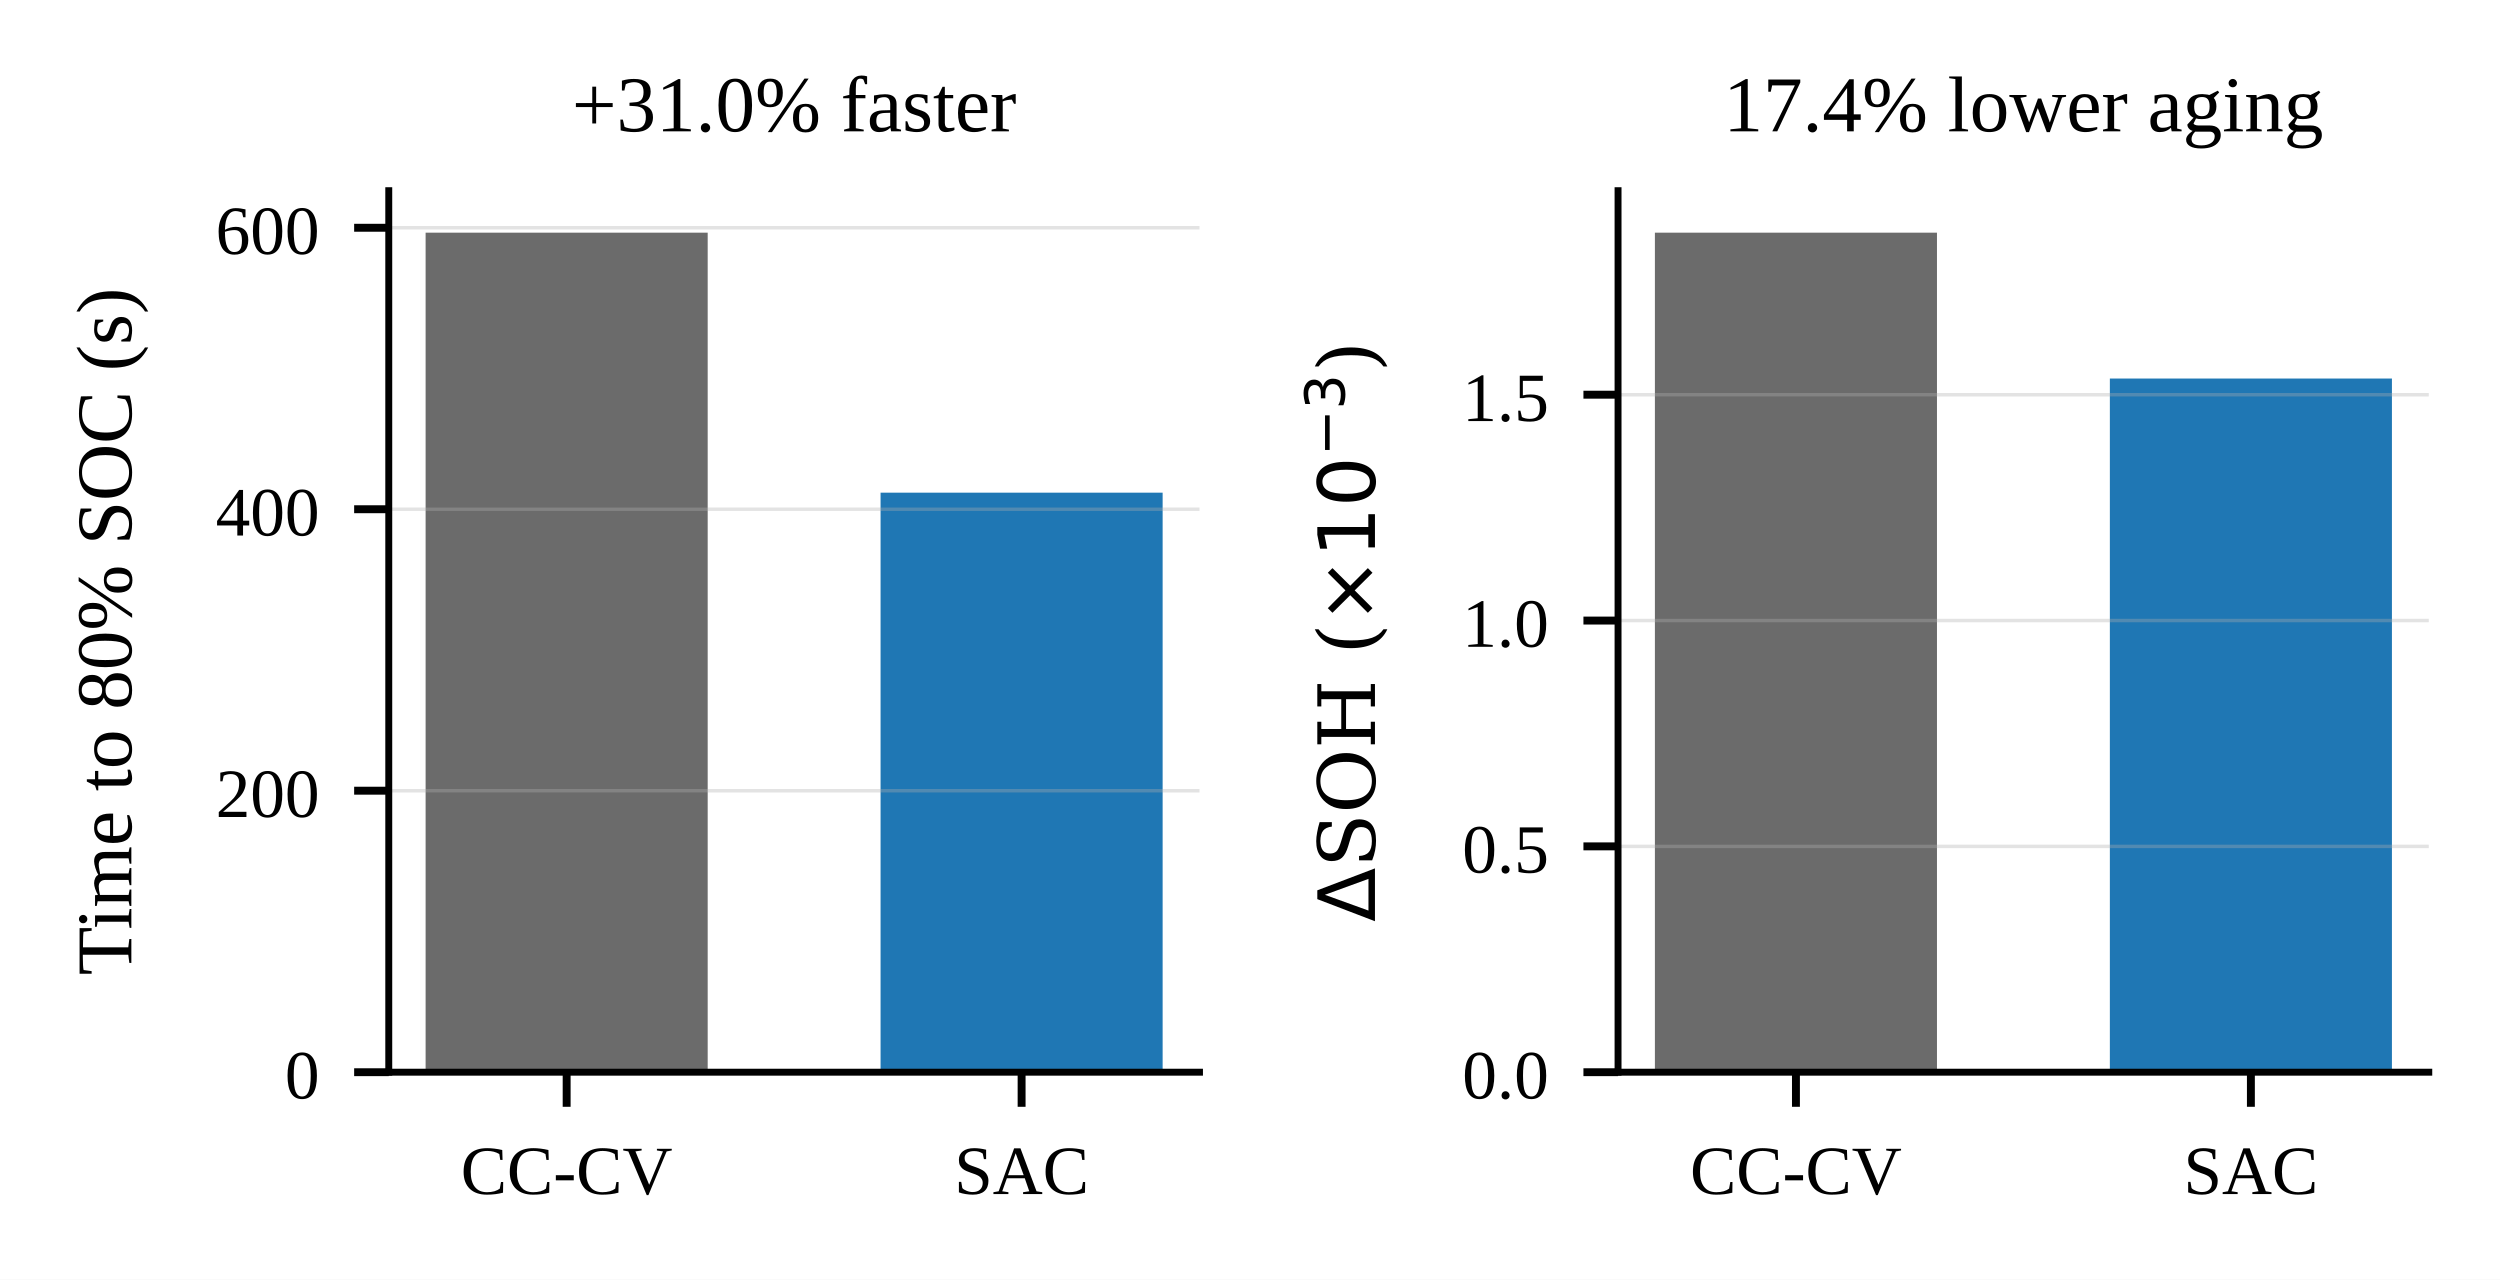
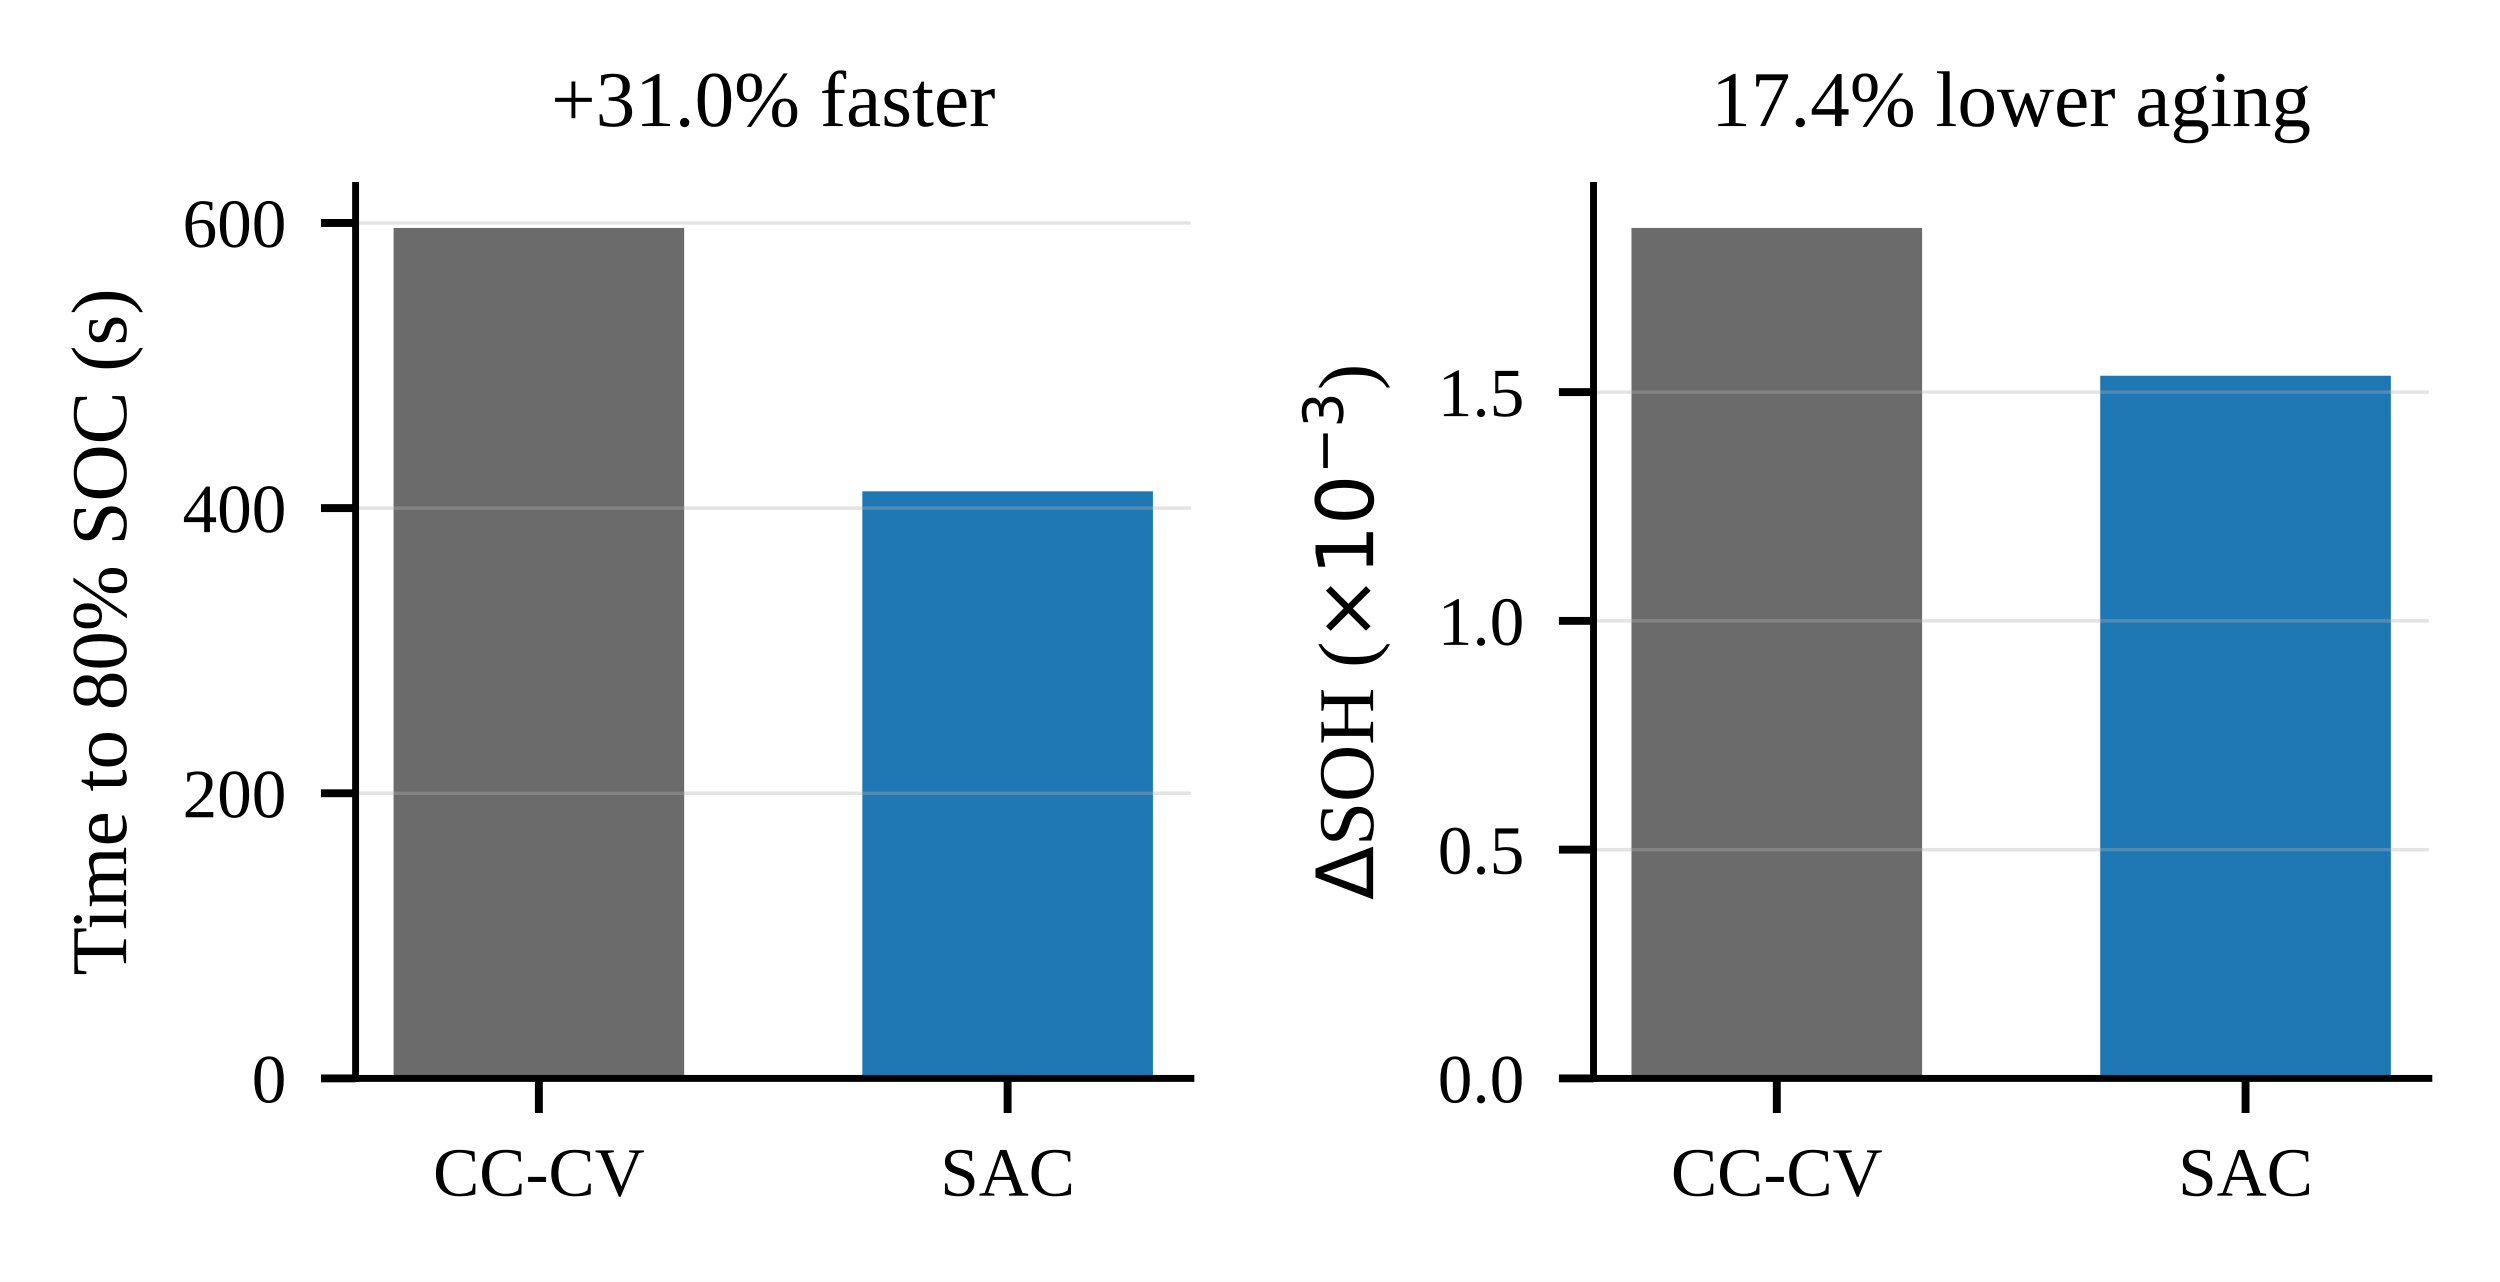
- <svg xmlns="http://www.w3.org/2000/svg" xmlns:xlink="http://www.w3.org/1999/xlink" width="252.749pt" height="129.373pt" viewBox="0 0 252.749 129.373" version="1.1">
+ <svg xmlns="http://www.w3.org/2000/svg" xmlns:xlink="http://www.w3.org/1999/xlink" width="252.861pt" height="129.633pt" viewBox="0 0 252.861 129.633" version="1.1">
  <defs>
    <style type="text/css">*{stroke-linejoin: round; stroke-linecap: butt}</style>
  </defs>
  <g id="figure_1">
    <g id="patch_1">
-       <path d="M 0 129.373  L 252.749 129.373  L 252.749 0  L 0 0  z " style="fill: #ffffff" />
+       <path d="M 0 129.633  L 252.861 129.633  L 252.861 0  L 0 0  z " style="fill: #ffffff" />
    </g>
    <g id="axes_1">
      <g id="patch_2">
-         <path d="M 39.304 108.399  L 121.268 108.399  L 121.268 19.279  L 39.304 19.279  z " style="fill: #ffffff" />
+         <path d="M 35.966 109.075  L 120.453 109.075  L 120.453 18.755  L 35.966 18.755  z " style="fill: #ffffff" />
      </g>
      <g id="patch_3">
-         <path d="M 43.029 108.399  L 71.547 108.399  L 71.547 23.523  L 43.029 23.523  z " clip-path="url(#p84975bb696)" style="fill: #6b6b6b" />
+         <path d="M 39.807 109.075  L 69.201 109.075  L 69.201 23.056  L 39.807 23.056  z " clip-path="url(#pf4de637b45)" style="fill: #6b6b6b" />
      </g>
      <g id="patch_4">
-         <path d="M 89.025 108.399  L 117.542 108.399  L 117.542 49.811  L 89.025 49.811  z " clip-path="url(#p84975bb696)" style="fill: #1f77b4" />
+         <path d="M 87.217 109.075  L 116.612 109.075  L 116.612 49.698  L 87.217 49.698  z " clip-path="url(#pf4de637b45)" style="fill: #1f77b4" />
      </g>
      <g id="matplotlib.axis_1">
        <g id="xtick_1">
          <g id="line2d_1">
            <defs>
-               <path id="m64056d7fd9" d="M 0 0  L 0 3.5  " style="stroke: #000000; stroke-width: 0.8" />
+               <path id="m525f89bf6e" d="M 0 0  L 0 3.5  " style="stroke: #000000; stroke-width: 0.8" />
            </defs>
            <g>
-               <use xlink:href="#m64056d7fd9" x="57.288" y="108.399" style="stroke: #000000; stroke-width: 0.8" />
+               <use xlink:href="#m525f89bf6e" x="54.504" y="109.075" style="stroke: #000000; stroke-width: 0.8" />
            </g>
          </g>
          <g id="text_1">
-             <text style="font-size: 7px; font-family: 'Times New Roman', 'DejaVu Serif', 'Times', serif; text-anchor: middle" x="57.288" y="120.718" transform="rotate(-0 57.28808 120.7177)">CC-CV</text>
+             <text style="font-size: 7px; font-family: 'Times New Roman', 'DejaVu Serif', 'Times', serif; text-anchor: middle" x="54.504" y="120.936" transform="rotate(-0 54.50392 120.9356)">CC-CV</text>
          </g>
        </g>
        <g id="xtick_2">
          <g id="line2d_2">
            <g>
-               <use xlink:href="#m64056d7fd9" x="103.284" y="108.399" style="stroke: #000000; stroke-width: 0.8" />
+               <use xlink:href="#m525f89bf6e" x="101.915" y="109.075" style="stroke: #000000; stroke-width: 0.8" />
            </g>
          </g>
          <g id="text_2">
-             <text style="font-size: 7px; font-family: 'Times New Roman', 'DejaVu Serif', 'Times', serif; text-anchor: middle" x="103.284" y="120.718" transform="rotate(-0 103.2838 120.7177)">SAC</text>
+             <text style="font-size: 7px; font-family: 'Times New Roman', 'DejaVu Serif', 'Times', serif; text-anchor: middle" x="101.915" y="120.936" transform="rotate(-0 101.9148 120.9356)">SAC</text>
          </g>
        </g>
      </g>
      <g id="matplotlib.axis_2">
        <g id="ytick_1">
          <g id="line2d_3">
-             <path d="M 39.304 108.399  L 121.268 108.399  " clip-path="url(#p84975bb696)" style="fill: none; stroke: #b0b0b0; stroke-opacity: 0.35; stroke-width: 0.35; stroke-linecap: square" />
+             <path d="M 35.966 109.075  L 120.453 109.075  " clip-path="url(#pf4de637b45)" style="fill: none; stroke: #b0b0b0; stroke-opacity: 0.35; stroke-width: 0.35; stroke-linecap: square" />
          </g>
          <g id="line2d_4">
            <defs>
-               <path id="m0bbc9ccd4f" d="M 0 0  L -3.5 0  " style="stroke: #000000; stroke-width: 0.8" />
+               <path id="mf74fc456ab" d="M 0 0  L -3.5 0  " style="stroke: #000000; stroke-width: 0.8" />
            </defs>
            <g>
-               <use xlink:href="#m0bbc9ccd4f" x="39.304" y="108.399" style="stroke: #000000; stroke-width: 0.8" />
+               <use xlink:href="#mf74fc456ab" x="35.966" y="109.075" style="stroke: #000000; stroke-width: 0.8" />
            </g>
          </g>
          <g id="text_3">
-             <text style="font-size: 7px; font-family: 'Times New Roman', 'DejaVu Serif', 'Times', serif; text-anchor: end" x="32.304" y="111.058" transform="rotate(-0 32.30375 111.0582)">0</text>
+             <text style="font-size: 7px; font-family: 'Times New Roman', 'DejaVu Serif', 'Times', serif; text-anchor: end" x="28.966" y="111.505" transform="rotate(-0 28.96625 111.5053)">0</text>
          </g>
        </g>
        <g id="ytick_2">
          <g id="line2d_5">
-             <path d="M 39.304 79.941  L 121.268 79.941  " clip-path="url(#p84975bb696)" style="fill: none; stroke: #b0b0b0; stroke-opacity: 0.35; stroke-width: 0.35; stroke-linecap: square" />
+             <path d="M 35.966 80.234  L 120.453 80.234  " clip-path="url(#pf4de637b45)" style="fill: none; stroke: #b0b0b0; stroke-opacity: 0.35; stroke-width: 0.35; stroke-linecap: square" />
          </g>
          <g id="line2d_6">
            <g>
-               <use xlink:href="#m0bbc9ccd4f" x="39.304" y="79.941" style="stroke: #000000; stroke-width: 0.8" />
+               <use xlink:href="#mf74fc456ab" x="35.966" y="80.234" style="stroke: #000000; stroke-width: 0.8" />
            </g>
          </g>
          <g id="text_4">
-             <text style="font-size: 7px; font-family: 'Times New Roman', 'DejaVu Serif', 'Times', serif; text-anchor: end" x="32.304" y="82.6" transform="rotate(-0 32.30375 82.60013)">200</text>
+             <text style="font-size: 7px; font-family: 'Times New Roman', 'DejaVu Serif', 'Times', serif; text-anchor: end" x="28.966" y="82.664" transform="rotate(-0 28.96625 82.66406)">200</text>
          </g>
        </g>
        <g id="ytick_3">
          <g id="line2d_7">
-             <path d="M 39.304 51.483  L 121.268 51.483  " clip-path="url(#p84975bb696)" style="fill: none; stroke: #b0b0b0; stroke-opacity: 0.35; stroke-width: 0.35; stroke-linecap: square" />
+             <path d="M 35.966 51.392  L 120.453 51.392  " clip-path="url(#pf4de637b45)" style="fill: none; stroke: #b0b0b0; stroke-opacity: 0.35; stroke-width: 0.35; stroke-linecap: square" />
          </g>
          <g id="line2d_8">
            <g>
-               <use xlink:href="#m0bbc9ccd4f" x="39.304" y="51.483" style="stroke: #000000; stroke-width: 0.8" />
+               <use xlink:href="#mf74fc456ab" x="35.966" y="51.392" style="stroke: #000000; stroke-width: 0.8" />
            </g>
          </g>
          <g id="text_5">
-             <text style="font-size: 7px; font-family: 'Times New Roman', 'DejaVu Serif', 'Times', serif; text-anchor: end" x="32.304" y="54.142" transform="rotate(-0 32.30375 54.14207)">400</text>
+             <text style="font-size: 7px; font-family: 'Times New Roman', 'DejaVu Serif', 'Times', serif; text-anchor: end" x="28.966" y="53.823" transform="rotate(-0 28.96625 53.8228)">400</text>
          </g>
        </g>
        <g id="ytick_4">
          <g id="line2d_9">
-             <path d="M 39.304 23.025  L 121.268 23.025  " clip-path="url(#p84975bb696)" style="fill: none; stroke: #b0b0b0; stroke-opacity: 0.35; stroke-width: 0.35; stroke-linecap: square" />
+             <path d="M 35.966 22.551  L 120.453 22.551  " clip-path="url(#pf4de637b45)" style="fill: none; stroke: #b0b0b0; stroke-opacity: 0.35; stroke-width: 0.35; stroke-linecap: square" />
          </g>
          <g id="line2d_10">
            <g>
-               <use xlink:href="#m0bbc9ccd4f" x="39.304" y="23.025" style="stroke: #000000; stroke-width: 0.8" />
+               <use xlink:href="#mf74fc456ab" x="35.966" y="22.551" style="stroke: #000000; stroke-width: 0.8" />
            </g>
          </g>
          <g id="text_6">
-             <text style="font-size: 7px; font-family: 'Times New Roman', 'DejaVu Serif', 'Times', serif; text-anchor: end" x="32.304" y="25.684" transform="rotate(-0 32.30375 25.684)">600</text>
+             <text style="font-size: 7px; font-family: 'Times New Roman', 'DejaVu Serif', 'Times', serif; text-anchor: end" x="28.966" y="24.982" transform="rotate(-0 28.96625 24.98154)">600</text>
          </g>
        </g>
        <g id="text_7">
-           <text style="font-size: 8px; font-family: 'Times New Roman', 'DejaVu Serif', 'Times', serif; text-anchor: middle" x="13.279" y="63.839" transform="rotate(-90 13.27875 63.83875)">Time to 80% SOC (s)</text>
+           <text style="font-size: 8px; font-family: 'Times New Roman', 'DejaVu Serif', 'Times', serif; text-anchor: middle" x="12.755" y="63.915" transform="rotate(-90 12.755 63.915)">Time to 80% SOC (s)</text>
        </g>
      </g>
      <g id="patch_5">
-         <path d="M 39.304 108.399  L 39.304 19.279  " style="fill: none; stroke: #000000; stroke-width: 0.7; stroke-linejoin: miter; stroke-linecap: square" />
+         <path d="M 35.966 109.075  L 35.966 18.755  " style="fill: none; stroke: #000000; stroke-width: 0.7; stroke-linejoin: miter; stroke-linecap: square" />
      </g>
      <g id="patch_6">
-         <path d="M 39.304 108.399  L 121.268 108.399  " style="fill: none; stroke: #000000; stroke-width: 0.7; stroke-linejoin: miter; stroke-linecap: square" />
+         <path d="M 35.966 109.075  L 120.453 109.075  " style="fill: none; stroke: #000000; stroke-width: 0.7; stroke-linejoin: miter; stroke-linecap: square" />
      </g>
      <g id="text_8">
-         <text style="font-size: 8px; font-family: 'Times New Roman', 'DejaVu Serif', 'Times', serif; text-anchor: middle" x="80.286" y="13.279" transform="rotate(-0 80.28594 13.27875)">+31.0% faster</text>
+         <text style="font-size: 8px; font-family: 'Times New Roman', 'DejaVu Serif', 'Times', serif; text-anchor: middle" x="78.209" y="12.755" transform="rotate(-0 78.20937 12.755)">+31.0% faster</text>
      </g>
    </g>
    <g id="axes_2">
      <g id="patch_7">
-         <path d="M 163.584 108.399  L 245.549 108.399  L 245.549 19.279  L 163.584 19.279  z " style="fill: #ffffff" />
+         <path d="M 161.175 109.075  L 245.661 109.075  L 245.661 18.755  L 161.175 18.755  z " style="fill: #ffffff" />
      </g>
      <g id="patch_8">
-         <path d="M 167.31 108.399  L 195.827 108.399  L 195.827 23.523  L 167.31 23.523  z " clip-path="url(#p156ff0aad6)" style="fill: #6b6b6b" />
+         <path d="M 165.015 109.075  L 194.41 109.075  L 194.41 23.056  L 165.015 23.056  z " clip-path="url(#p2f986b4b0a)" style="fill: #6b6b6b" />
      </g>
      <g id="patch_9">
-         <path d="M 213.306 108.399  L 241.823 108.399  L 241.823 38.269  L 213.306 38.269  z " clip-path="url(#p156ff0aad6)" style="fill: #1f77b4" />
+         <path d="M 212.426 109.075  L 241.821 109.075  L 241.821 38.001  L 212.426 38.001  z " clip-path="url(#p2f986b4b0a)" style="fill: #1f77b4" />
      </g>
      <g id="matplotlib.axis_3">
        <g id="xtick_3">
          <g id="line2d_11">
            <g>
-               <use xlink:href="#m64056d7fd9" x="181.569" y="108.399" style="stroke: #000000; stroke-width: 0.8" />
+               <use xlink:href="#m525f89bf6e" x="179.713" y="109.075" style="stroke: #000000; stroke-width: 0.8" />
            </g>
          </g>
          <g id="text_9">
-             <text style="font-size: 7px; font-family: 'Times New Roman', 'DejaVu Serif', 'Times', serif; text-anchor: middle" x="181.569" y="120.718" transform="rotate(-0 181.5687 120.7177)">CC-CV</text>
+             <text style="font-size: 7px; font-family: 'Times New Roman', 'DejaVu Serif', 'Times', serif; text-anchor: middle" x="179.713" y="120.936" transform="rotate(-0 179.7127 120.9356)">CC-CV</text>
          </g>
        </g>
        <g id="xtick_4">
          <g id="line2d_12">
            <g>
-               <use xlink:href="#m64056d7fd9" x="227.564" y="108.399" style="stroke: #000000; stroke-width: 0.8" />
+               <use xlink:href="#m525f89bf6e" x="227.124" y="109.075" style="stroke: #000000; stroke-width: 0.8" />
            </g>
          </g>
          <g id="text_10">
-             <text style="font-size: 7px; font-family: 'Times New Roman', 'DejaVu Serif', 'Times', serif; text-anchor: middle" x="227.564" y="120.718" transform="rotate(-0 227.5644 120.7177)">SAC</text>
+             <text style="font-size: 7px; font-family: 'Times New Roman', 'DejaVu Serif', 'Times', serif; text-anchor: middle" x="227.124" y="120.936" transform="rotate(-0 227.1236 120.9356)">SAC</text>
          </g>
        </g>
      </g>
      <g id="matplotlib.axis_4">
        <g id="ytick_5">
          <g id="line2d_13">
-             <path d="M 163.584 108.399  L 245.549 108.399  " clip-path="url(#p156ff0aad6)" style="fill: none; stroke: #b0b0b0; stroke-opacity: 0.35; stroke-width: 0.35; stroke-linecap: square" />
+             <path d="M 161.175 109.075  L 245.661 109.075  " clip-path="url(#p2f986b4b0a)" style="fill: none; stroke: #b0b0b0; stroke-opacity: 0.35; stroke-width: 0.35; stroke-linecap: square" />
          </g>
          <g id="line2d_14">
            <g>
-               <use xlink:href="#m0bbc9ccd4f" x="163.584" y="108.399" style="stroke: #000000; stroke-width: 0.8" />
+               <use xlink:href="#mf74fc456ab" x="161.175" y="109.075" style="stroke: #000000; stroke-width: 0.8" />
            </g>
          </g>
          <g id="text_11">
-             <text style="font-size: 7px; font-family: 'Times New Roman', 'DejaVu Serif', 'Times', serif; text-anchor: end" x="156.584" y="111.058" transform="rotate(-0 156.5844 111.0582)">0.0</text>
+             <text style="font-size: 7px; font-family: 'Times New Roman', 'DejaVu Serif', 'Times', serif; text-anchor: end" x="154.175" y="111.505" transform="rotate(-0 154.175 111.5053)">0.0</text>
          </g>
        </g>
        <g id="ytick_6">
          <g id="line2d_15">
-             <path d="M 163.584 85.568  L 245.549 85.568  " clip-path="url(#p156ff0aad6)" style="fill: none; stroke: #b0b0b0; stroke-opacity: 0.35; stroke-width: 0.35; stroke-linecap: square" />
+             <path d="M 161.175 85.936  L 245.661 85.936  " clip-path="url(#p2f986b4b0a)" style="fill: none; stroke: #b0b0b0; stroke-opacity: 0.35; stroke-width: 0.35; stroke-linecap: square" />
          </g>
          <g id="line2d_16">
            <g>
-               <use xlink:href="#m0bbc9ccd4f" x="163.584" y="85.568" style="stroke: #000000; stroke-width: 0.8" />
+               <use xlink:href="#mf74fc456ab" x="161.175" y="85.936" style="stroke: #000000; stroke-width: 0.8" />
            </g>
          </g>
          <g id="text_12">
-             <text style="font-size: 7px; font-family: 'Times New Roman', 'DejaVu Serif', 'Times', serif; text-anchor: end" x="156.584" y="88.227" transform="rotate(-0 156.5844 88.22712)">0.5</text>
+             <text style="font-size: 7px; font-family: 'Times New Roman', 'DejaVu Serif', 'Times', serif; text-anchor: end" x="154.175" y="88.367" transform="rotate(-0 154.175 88.36681)">0.5</text>
          </g>
        </g>
        <g id="ytick_7">
          <g id="line2d_17">
-             <path d="M 163.584 62.737  L 245.549 62.737  " clip-path="url(#p156ff0aad6)" style="fill: none; stroke: #b0b0b0; stroke-opacity: 0.35; stroke-width: 0.35; stroke-linecap: square" />
+             <path d="M 161.175 62.798  L 245.661 62.798  " clip-path="url(#p2f986b4b0a)" style="fill: none; stroke: #b0b0b0; stroke-opacity: 0.35; stroke-width: 0.35; stroke-linecap: square" />
          </g>
          <g id="line2d_18">
            <g>
-               <use xlink:href="#m0bbc9ccd4f" x="163.584" y="62.737" style="stroke: #000000; stroke-width: 0.8" />
+               <use xlink:href="#mf74fc456ab" x="161.175" y="62.798" style="stroke: #000000; stroke-width: 0.8" />
            </g>
          </g>
          <g id="text_13">
-             <text style="font-size: 7px; font-family: 'Times New Roman', 'DejaVu Serif', 'Times', serif; text-anchor: end" x="156.584" y="65.396" transform="rotate(-0 156.5844 65.39603)">1.0</text>
+             <text style="font-size: 7px; font-family: 'Times New Roman', 'DejaVu Serif', 'Times', serif; text-anchor: end" x="154.175" y="65.228" transform="rotate(-0 154.175 65.2283)">1.0</text>
          </g>
        </g>
        <g id="ytick_8">
          <g id="line2d_19">
-             <path d="M 163.584 39.905  L 245.549 39.905  " clip-path="url(#p156ff0aad6)" style="fill: none; stroke: #b0b0b0; stroke-opacity: 0.35; stroke-width: 0.35; stroke-linecap: square" />
+             <path d="M 161.175 39.659  L 245.661 39.659  " clip-path="url(#p2f986b4b0a)" style="fill: none; stroke: #b0b0b0; stroke-opacity: 0.35; stroke-width: 0.35; stroke-linecap: square" />
          </g>
          <g id="line2d_20">
            <g>
-               <use xlink:href="#m0bbc9ccd4f" x="163.584" y="39.905" style="stroke: #000000; stroke-width: 0.8" />
+               <use xlink:href="#mf74fc456ab" x="161.175" y="39.659" style="stroke: #000000; stroke-width: 0.8" />
            </g>
          </g>
          <g id="text_14">
-             <text style="font-size: 7px; font-family: 'Times New Roman', 'DejaVu Serif', 'Times', serif; text-anchor: end" x="156.584" y="42.565" transform="rotate(-0 156.5844 42.56495)">1.5</text>
+             <text style="font-size: 7px; font-family: 'Times New Roman', 'DejaVu Serif', 'Times', serif; text-anchor: end" x="154.175" y="42.09" transform="rotate(-0 154.175 42.0898)">1.5</text>
          </g>
        </g>
        <g id="text_15">
-           <g transform="translate(139.7884 93.19875) rotate(-90)">
+           <g transform="translate(139.665 91.035) rotate(-90)">
            <text>
              <tspan x="0" y="-0.781" style="font-size: 8px; font-family: 'DejaVu Sans'">Δ</tspan>
-               <tspan x="30.152" y="-0.781" style="font-size: 8px; font-family: 'DejaVu Sans'">×</tspan>
-               <tspan x="36.855" y="-0.781" style="font-size: 8px; font-family: 'DejaVu Sans'">1</tspan>
-               <tspan x="41.945" y="-0.781" style="font-size: 8px; font-family: 'DejaVu Sans'">0</tspan>
-               <tspan x="5.473" y="-0.781" style="font-size: 8px; font-family: 'DejaVu Serif'">S</tspan>
-               <tspan x="10.953" y="-0.781" style="font-size: 8px; font-family: 'DejaVu Serif'">O</tspan>
-               <tspan x="17.512" y="-0.781" style="font-size: 8px; font-family: 'DejaVu Serif'">H</tspan>
-               <tspan x="24.488" y="-0.781" style="font-size: 8px; font-family: 'DejaVu Serif'"> </tspan>
-               <tspan x="27.031" y="-0.781" style="font-size: 8px; font-family: 'DejaVu Serif'">(</tspan>
-               <tspan x="55.586" y="-0.781" style="font-size: 8px; font-family: 'DejaVu Serif'">)</tspan>
-               <tspan x="47.112" y="-3.844" style="font-size: 5.6px; font-family: 'DejaVu Sans'">−</tspan>
-               <tspan x="51.804" y="-3.844" style="font-size: 5.6px; font-family: 'DejaVu Sans'">3</tspan>
+               <tspan x="26.141" y="-0.781" style="font-size: 8px; font-family: 'DejaVu Sans'">×</tspan>
+               <tspan x="32.844" y="-0.781" style="font-size: 8px; font-family: 'DejaVu Sans'">1</tspan>
+               <tspan x="37.934" y="-0.781" style="font-size: 8px; font-family: 'DejaVu Sans'">0</tspan>
+               <tspan x="5.473" y="-0.781" style="font-size: 8px; font-family: 'Times New Roman'">S</tspan>
+               <tspan x="9.922" y="-0.781" style="font-size: 8px; font-family: 'Times New Roman'">O</tspan>
+               <tspan x="15.699" y="-0.781" style="font-size: 8px; font-family: 'Times New Roman'">H</tspan>
+               <tspan x="21.477" y="-0.781" style="font-size: 8px; font-family: 'Times New Roman'"> </tspan>
+               <tspan x="23.477" y="-0.781" style="font-size: 8px; font-family: 'Times New Roman'">(</tspan>
+               <tspan x="51.574" y="-0.781" style="font-size: 8px; font-family: 'Times New Roman'">)</tspan>
+               <tspan x="43.1" y="-3.844" style="font-size: 5.6px; font-family: 'DejaVu Sans'">−</tspan>
+               <tspan x="47.792" y="-3.844" style="font-size: 5.6px; font-family: 'DejaVu Sans'">3</tspan>
            </text>
          </g>
        </g>
      </g>
      <g id="patch_10">
-         <path d="M 163.584 108.399  L 163.584 19.279  " style="fill: none; stroke: #000000; stroke-width: 0.7; stroke-linejoin: miter; stroke-linecap: square" />
+         <path d="M 161.175 109.075  L 161.175 18.755  " style="fill: none; stroke: #000000; stroke-width: 0.7; stroke-linejoin: miter; stroke-linecap: square" />
      </g>
      <g id="patch_11">
-         <path d="M 163.584 108.399  L 245.549 108.399  " style="fill: none; stroke: #000000; stroke-width: 0.7; stroke-linejoin: miter; stroke-linecap: square" />
+         <path d="M 161.175 109.075  L 245.661 109.075  " style="fill: none; stroke: #000000; stroke-width: 0.7; stroke-linejoin: miter; stroke-linecap: square" />
      </g>
      <g id="text_16">
-         <text style="font-size: 8px; font-family: 'Times New Roman', 'DejaVu Serif', 'Times', serif; text-anchor: middle" x="204.567" y="13.279" transform="rotate(-0 204.5666 13.27875)">17.4% lower aging</text>
+         <text style="font-size: 8px; font-family: 'Times New Roman', 'DejaVu Serif', 'Times', serif; text-anchor: middle" x="203.418" y="12.755" transform="rotate(-0 203.4181 12.755)">17.4% lower aging</text>
      </g>
    </g>
  </g>
  <defs>
-     <clipPath id="p84975bb696">
-       <rect x="39.304" y="19.279" width="81.964" height="89.12" />
+     <clipPath id="pf4de637b45">
+       <rect x="35.966" y="18.755" width="84.486" height="90.32" />
    </clipPath>
-     <clipPath id="p156ff0aad6">
-       <rect x="163.584" y="19.279" width="81.964" height="89.12" />
+     <clipPath id="p2f986b4b0a">
+       <rect x="161.175" y="18.755" width="84.486" height="90.32" />
    </clipPath>
  </defs>
</svg>
